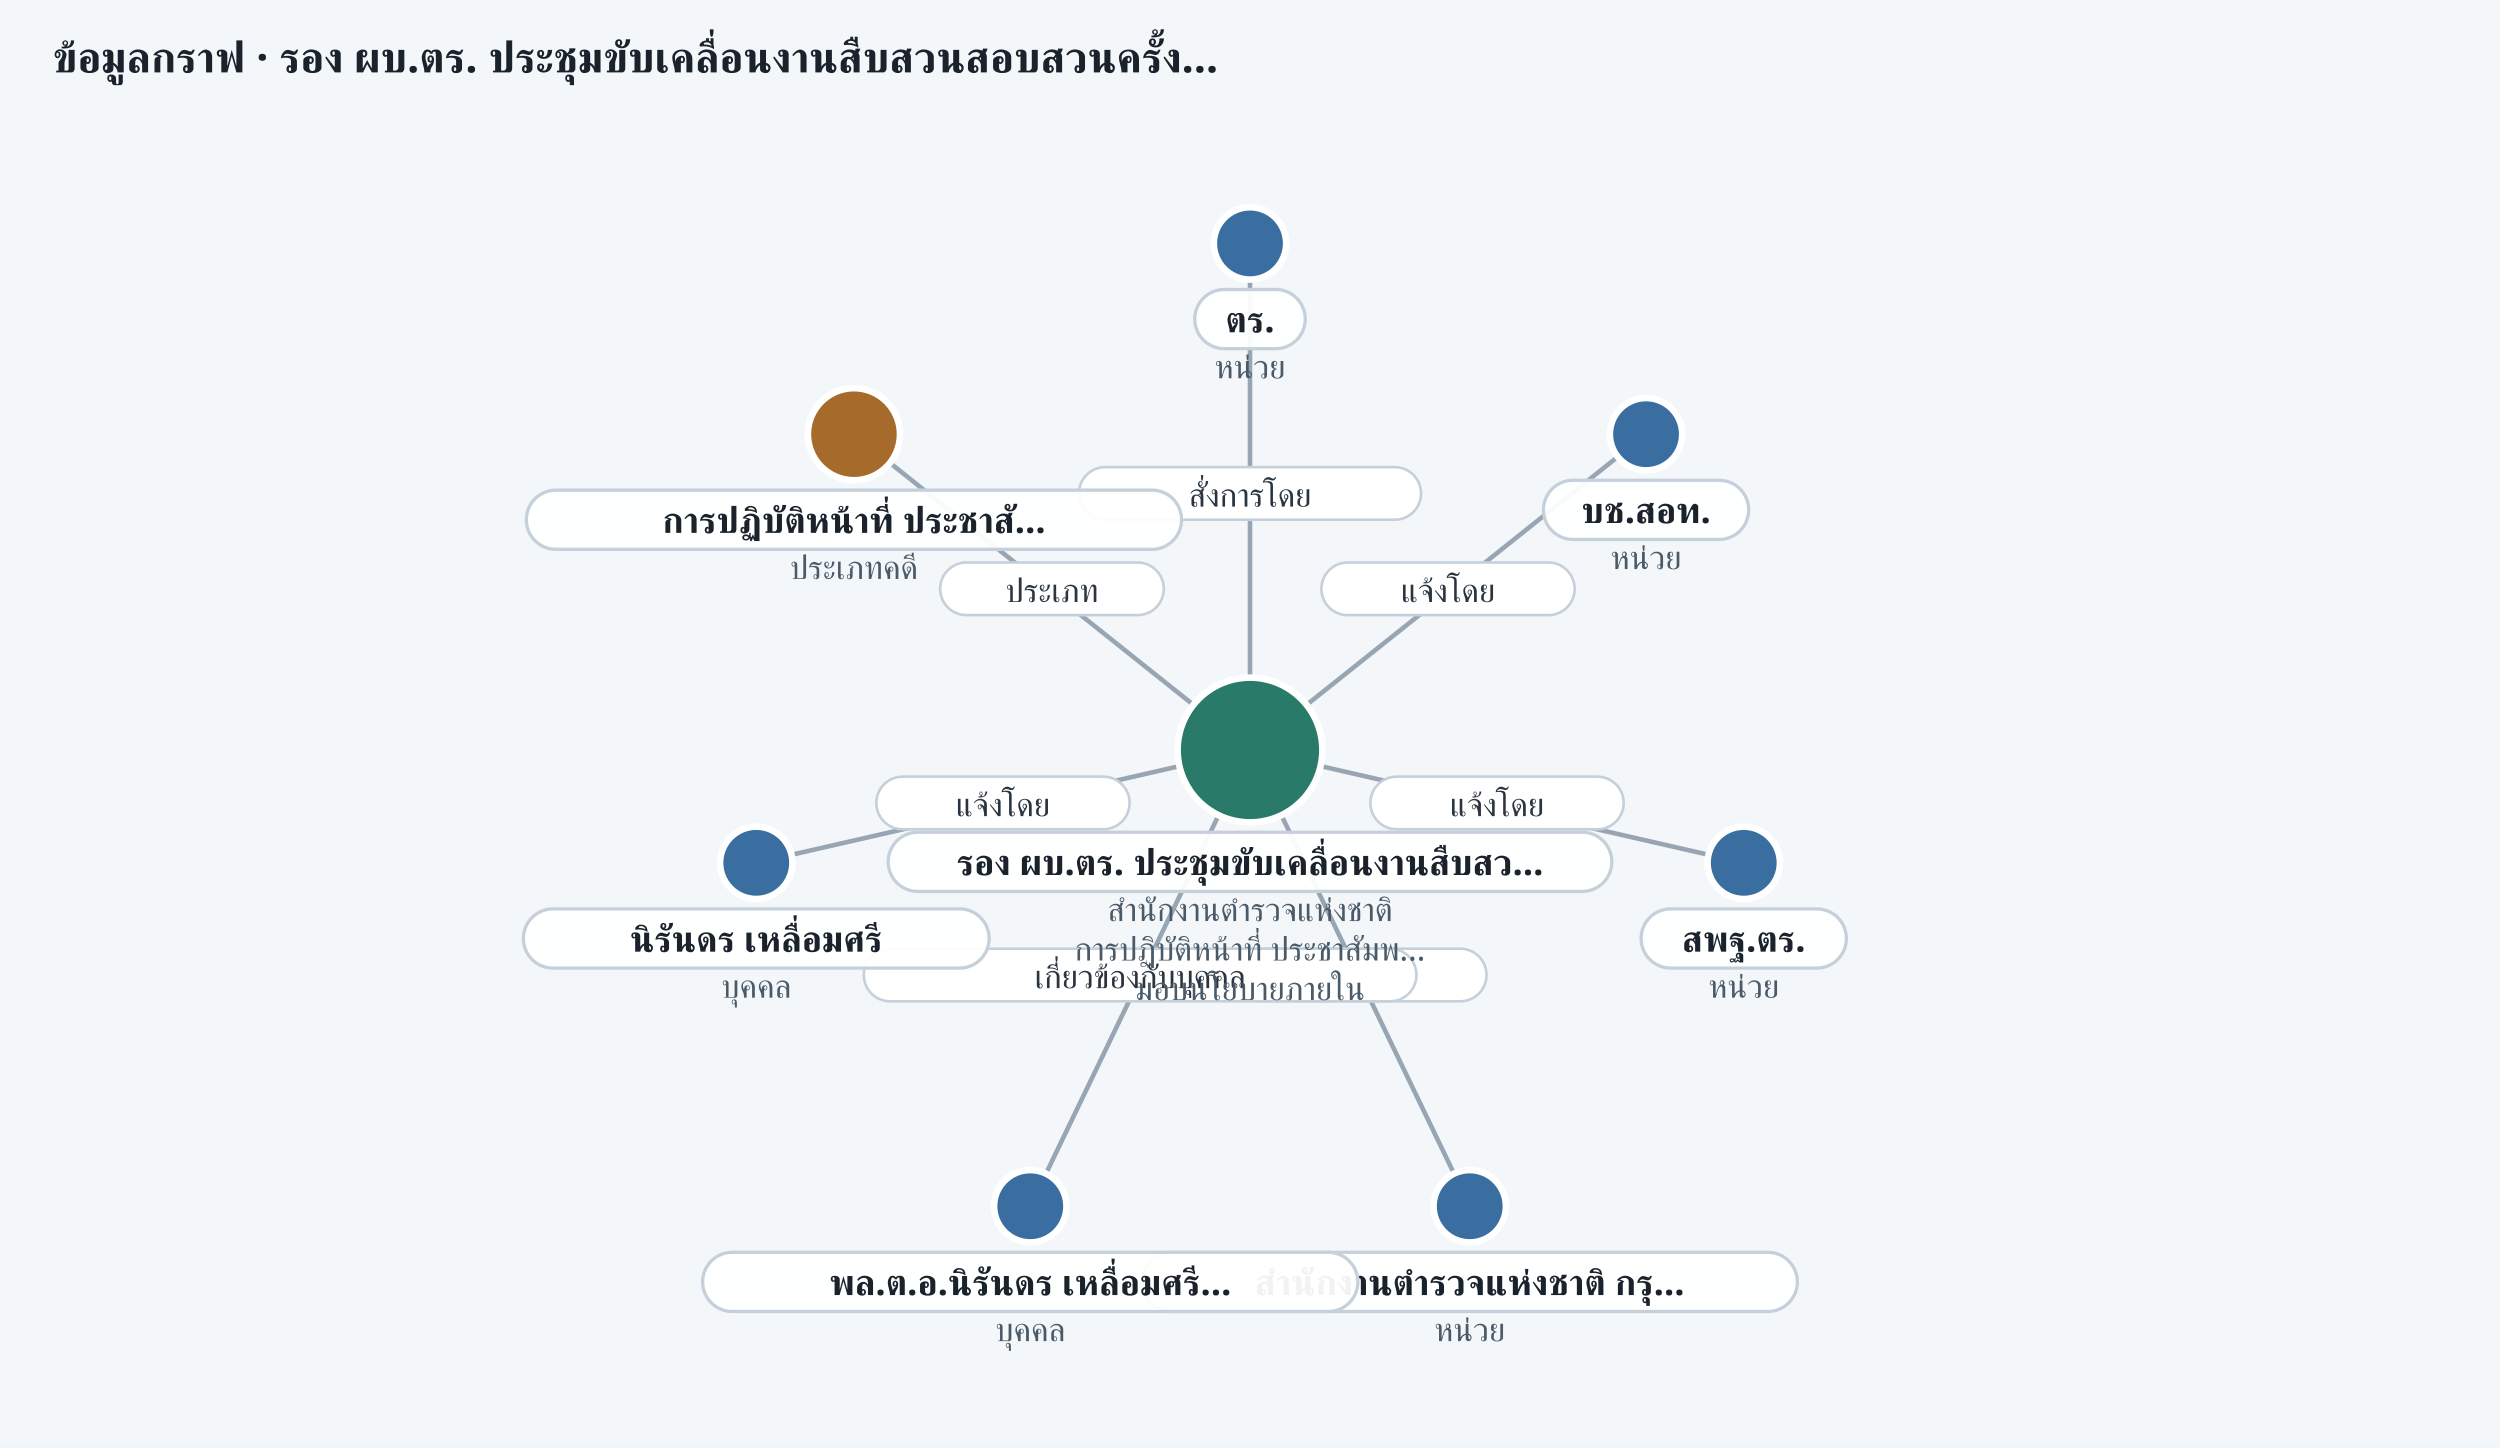
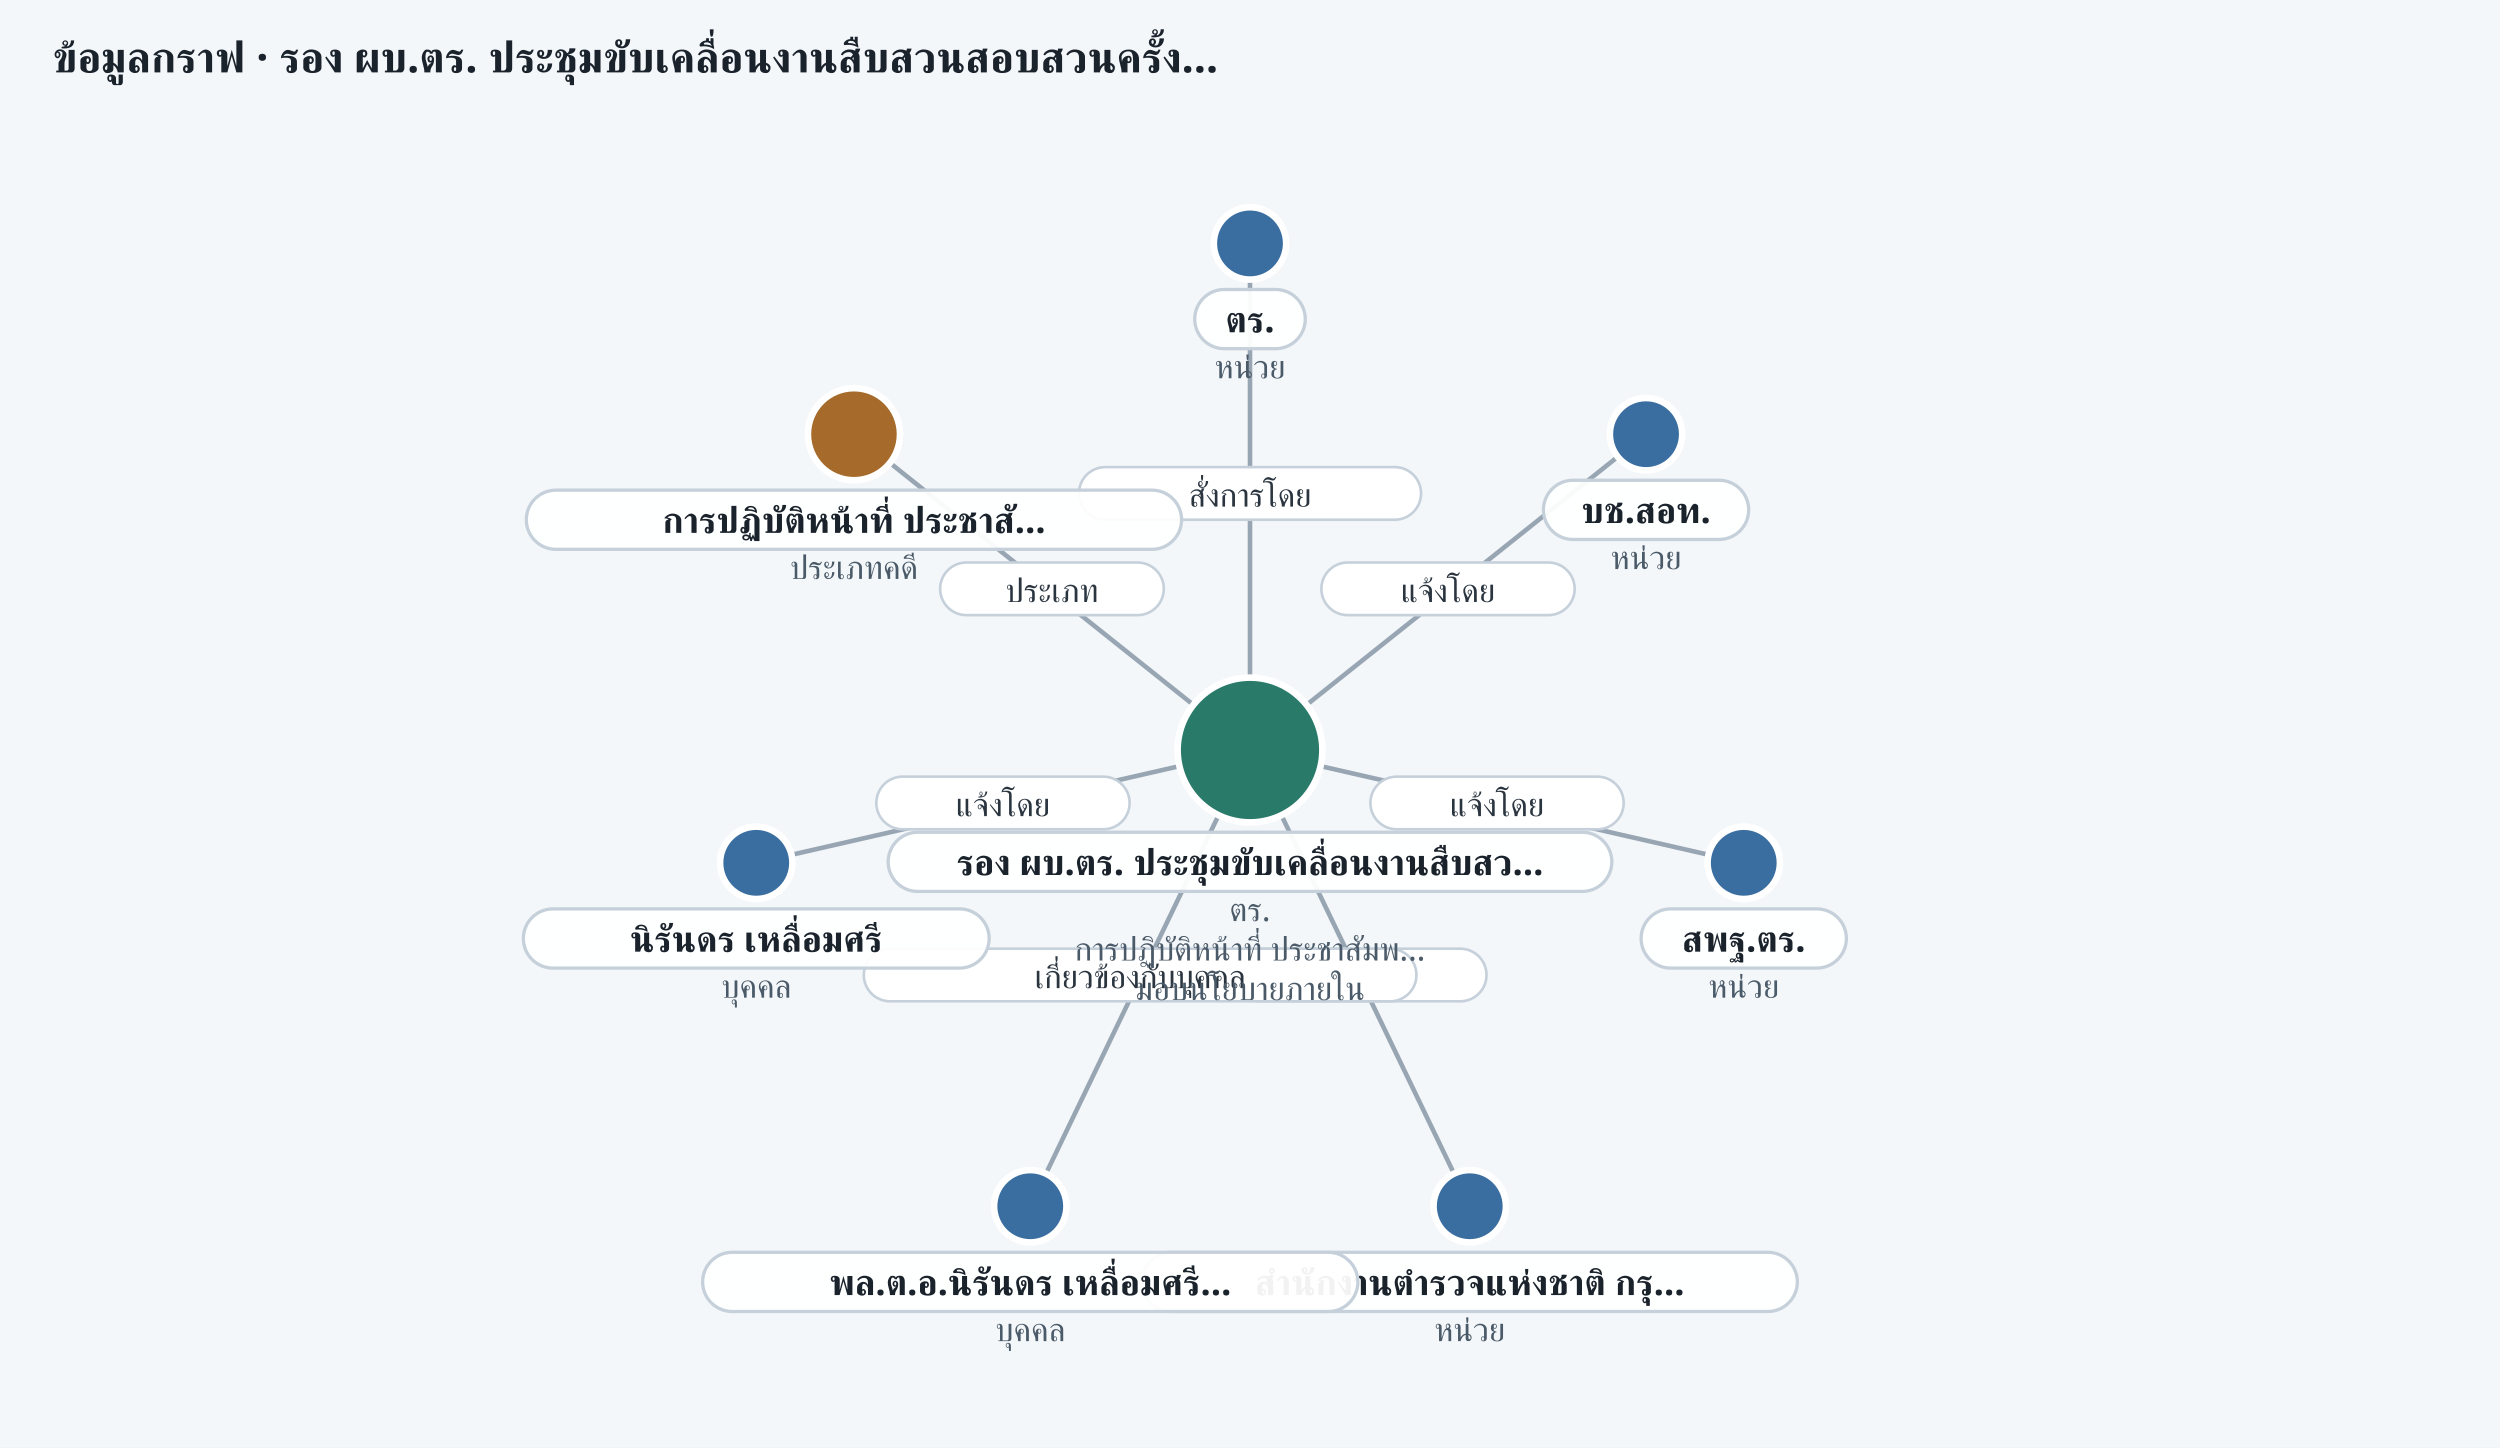
<svg xmlns="http://www.w3.org/2000/svg" width="760" height="440" viewBox="0 0 760 440" role="img" aria-label="ego graph 20261121-police-01">
  <rect width="100%" height="100%" fill="#f4f7fa" />
  <text x="16" y="22" font-size="13" font-weight="700" fill="#1a222c" font-family="Sarabun, Anuphan, sans-serif">ข้อมูลกราฟ · รอง ผบ.ตร. ประชุมขับเคลื่อนงานสืบสวนสอบสวนครั้ง…</text>
  <line x1="380.0" y1="228.0" x2="380.0" y2="74.0" stroke="#7a8a9a" stroke-width="1.4" opacity="0.75" />
  <rect x="328.0" y="142.0" width="104.0" height="16" rx="8" fill="#fff" stroke="#c5d0da" stroke-width="0.8" />
  <text x="380.0" y="154.0" text-anchor="middle" font-size="10" fill="#2a3540" font-family="Sarabun, Anuphan, sans-serif">สั่งการโดย</text>
  <line x1="380.0" y1="228.0" x2="500.4" y2="132.0" stroke="#7a8a9a" stroke-width="1.4" opacity="0.75" />
  <rect x="401.7" y="171.0" width="77.0" height="16" rx="8" fill="#fff" stroke="#c5d0da" stroke-width="0.8" />
  <text x="440.2" y="183.0" text-anchor="middle" font-size="10" fill="#2a3540" font-family="Sarabun, Anuphan, sans-serif">แจ้งโดย</text>
  <line x1="380.0" y1="228.0" x2="530.1" y2="262.3" stroke="#7a8a9a" stroke-width="1.4" opacity="0.75" />
  <rect x="416.6" y="236.1" width="77.0" height="16" rx="8" fill="#fff" stroke="#c5d0da" stroke-width="0.8" />
  <text x="455.1" y="248.1" text-anchor="middle" font-size="10" fill="#2a3540" font-family="Sarabun, Anuphan, sans-serif">แจ้งโดย</text>
  <line x1="380.0" y1="228.0" x2="446.8" y2="366.7" stroke="#7a8a9a" stroke-width="1.4" opacity="0.75" />
  <rect x="374.9" y="288.4" width="77.0" height="16" rx="8" fill="#fff" stroke="#c5d0da" stroke-width="0.8" />
  <text x="413.4" y="300.4" text-anchor="middle" font-size="10" fill="#2a3540" font-family="Sarabun, Anuphan, sans-serif">เกิดที่</text>
  <line x1="380.0" y1="228.0" x2="313.2" y2="366.7" stroke="#7a8a9a" stroke-width="1.4" opacity="0.75" />
  <rect x="262.6" y="288.4" width="168.0" height="16" rx="8" fill="#fff" stroke="#c5d0da" stroke-width="0.8" />
  <text x="346.6" y="300.4" text-anchor="middle" font-size="10" fill="#2a3540" font-family="Sarabun, Anuphan, sans-serif">เกี่ยวข้องกับบุคคล</text>
  <line x1="380.0" y1="228.0" x2="229.9" y2="262.3" stroke="#7a8a9a" stroke-width="1.4" opacity="0.75" />
  <rect x="266.4" y="236.1" width="77.0" height="16" rx="8" fill="#fff" stroke="#c5d0da" stroke-width="0.8" />
  <text x="304.9" y="248.1" text-anchor="middle" font-size="10" fill="#2a3540" font-family="Sarabun, Anuphan, sans-serif">แจ้งโดย</text>
  <line x1="380.0" y1="228.0" x2="259.6" y2="132.0" stroke="#7a8a9a" stroke-width="1.4" opacity="0.75" />
  <rect x="285.8" y="171.0" width="68.0" height="16" rx="8" fill="#fff" stroke="#c5d0da" stroke-width="0.8" />
  <text x="319.8" y="183.0" text-anchor="middle" font-size="10" fill="#2a3540" font-family="Sarabun, Anuphan, sans-serif">ประเภท</text>
  <circle cx="380.0" cy="228.0" r="22" fill="#2a7a6a" stroke="#fff" stroke-width="2" />
  <rect x="270.0" y="253.0" width="220.0" height="18" rx="9" fill="rgba(255,255,255,0.94)" stroke="#c5d0da" />
  <text x="380.0" y="266.0" text-anchor="middle" font-size="11" font-weight="600" fill="#1a222c" font-family="Sarabun, Anuphan, sans-serif">รอง ผบ.ตร. ประชุมขับเคลื่อนงานสืบสว…</text>
-   <text x="380.0" y="280.0" text-anchor="middle" font-size="10" fill="#4a5a68" font-family="Sarabun, Anuphan, sans-serif">สำนักงานตำรวจแห่งชาติ</text>
+   <text x="380.0" y="280.0" text-anchor="middle" font-size="10" fill="#4a5a68" font-family="Sarabun, Anuphan, sans-serif">ตร.</text>
  <text x="380.0" y="292.0" text-anchor="middle" font-size="10" fill="#4a5a68" font-family="Sarabun, Anuphan, sans-serif">การปฏิบัติหน้าที่ ประชาสัมพ…</text>
  <text x="380.0" y="304.0" text-anchor="middle" font-size="10" fill="#4a5a68" font-family="Sarabun, Anuphan, sans-serif">มอบนโยบายภายใน</text>
  <circle cx="380.0" cy="74.0" r="11" fill="#3a6ea0" stroke="#fff" stroke-width="2" />
  <rect x="363.2" y="88.0" width="33.6" height="18" rx="9" fill="rgba(255,255,255,0.94)" stroke="#c5d0da" />
  <text x="380.0" y="101.0" text-anchor="middle" font-size="11" font-weight="600" fill="#1a222c" font-family="Sarabun, Anuphan, sans-serif">ตร.</text>
  <text x="380.0" y="115.0" text-anchor="middle" font-size="10" fill="#4a5a68" font-family="Sarabun, Anuphan, sans-serif">หน่วย</text>
  <circle cx="500.4" cy="132.0" r="11" fill="#3a6ea0" stroke="#fff" stroke-width="2" />
  <rect x="469.2" y="146.0" width="62.4" height="18" rx="9" fill="rgba(255,255,255,0.94)" stroke="#c5d0da" />
  <text x="500.4" y="159.0" text-anchor="middle" font-size="11" font-weight="600" fill="#1a222c" font-family="Sarabun, Anuphan, sans-serif">บช.สอท.</text>
  <text x="500.4" y="173.0" text-anchor="middle" font-size="10" fill="#4a5a68" font-family="Sarabun, Anuphan, sans-serif">หน่วย</text>
  <circle cx="530.1" cy="262.3" r="11" fill="#3a6ea0" stroke="#fff" stroke-width="2" />
  <rect x="498.9" y="276.3" width="62.4" height="18" rx="9" fill="rgba(255,255,255,0.94)" stroke="#c5d0da" />
  <text x="530.1" y="289.3" text-anchor="middle" font-size="11" font-weight="600" fill="#1a222c" font-family="Sarabun, Anuphan, sans-serif">สพฐ.ตร.</text>
  <text x="530.1" y="303.3" text-anchor="middle" font-size="10" fill="#4a5a68" font-family="Sarabun, Anuphan, sans-serif">หน่วย</text>
  <circle cx="446.8" cy="366.7" r="11" fill="#3a6ea0" stroke="#fff" stroke-width="2" />
  <rect x="347.2" y="380.7" width="199.2" height="18" rx="9" fill="rgba(255,255,255,0.94)" stroke="#c5d0da" />
  <text x="446.8" y="393.7" text-anchor="middle" font-size="11" font-weight="600" fill="#1a222c" font-family="Sarabun, Anuphan, sans-serif">สำนักงานตำรวจแห่งชาติ กรุ…</text>
  <text x="446.8" y="407.7" text-anchor="middle" font-size="10" fill="#4a5a68" font-family="Sarabun, Anuphan, sans-serif">หน่วย</text>
  <circle cx="313.2" cy="366.7" r="11" fill="#3a6ea0" stroke="#fff" stroke-width="2" />
  <rect x="213.6" y="380.7" width="199.2" height="18" rx="9" fill="rgba(255,255,255,0.94)" stroke="#c5d0da" />
  <text x="313.2" y="393.7" text-anchor="middle" font-size="11" font-weight="600" fill="#1a222c" font-family="Sarabun, Anuphan, sans-serif">พล.ต.อ.นิรันดร เหลื่อมศรี…</text>
  <text x="313.2" y="407.7" text-anchor="middle" font-size="10" fill="#4a5a68" font-family="Sarabun, Anuphan, sans-serif">บุคคล</text>
  <circle cx="229.9" cy="262.3" r="11" fill="#3a6ea0" stroke="#fff" stroke-width="2" />
  <rect x="159.1" y="276.3" width="141.6" height="18" rx="9" fill="rgba(255,255,255,0.94)" stroke="#c5d0da" />
  <text x="229.9" y="289.3" text-anchor="middle" font-size="11" font-weight="600" fill="#1a222c" font-family="Sarabun, Anuphan, sans-serif">นิรันดร เหลื่อมศรี</text>
  <text x="229.9" y="303.3" text-anchor="middle" font-size="10" fill="#4a5a68" font-family="Sarabun, Anuphan, sans-serif">บุคคล</text>
  <circle cx="259.6" cy="132.0" r="14" fill="#a66b2a" stroke="#fff" stroke-width="2" />
  <rect x="160.0" y="149.0" width="199.2" height="18" rx="9" fill="rgba(255,255,255,0.94)" stroke="#c5d0da" />
  <text x="259.6" y="162.0" text-anchor="middle" font-size="11" font-weight="600" fill="#1a222c" font-family="Sarabun, Anuphan, sans-serif">การปฏิบัติหน้าที่ ประชาสั…</text>
  <text x="259.6" y="176.0" text-anchor="middle" font-size="10" fill="#4a5a68" font-family="Sarabun, Anuphan, sans-serif">ประเภทคดี</text>
</svg>
